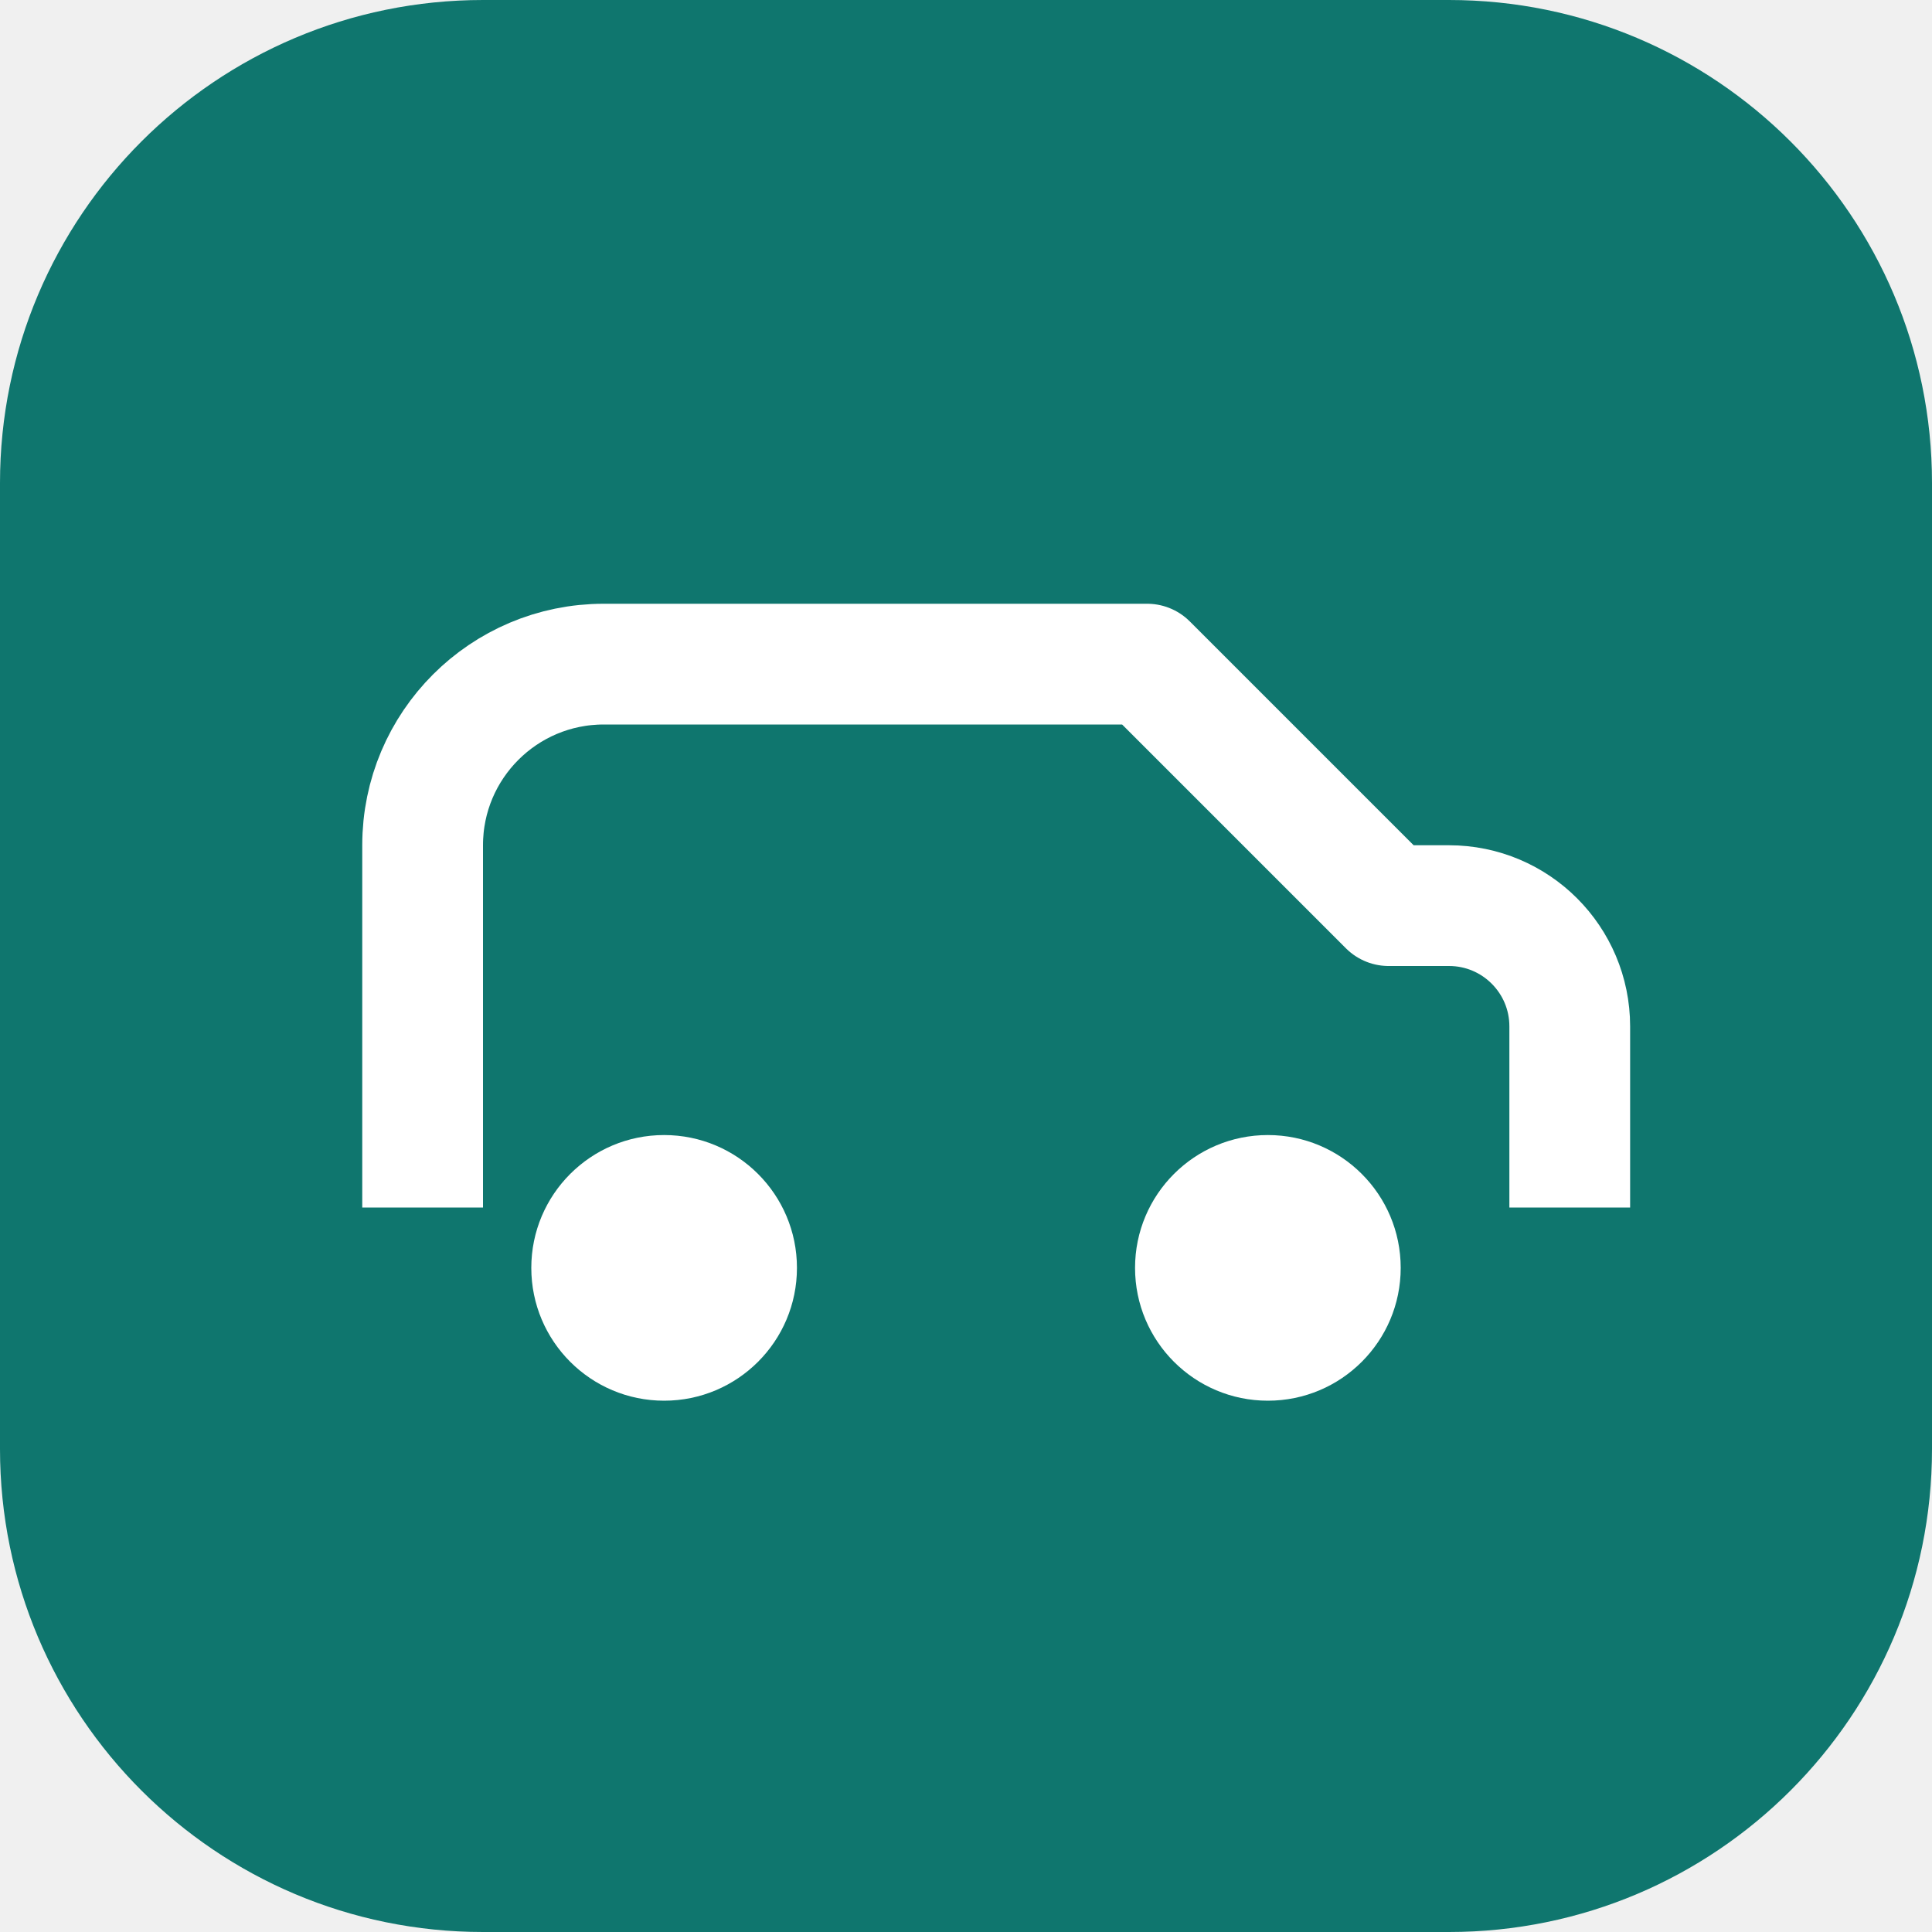
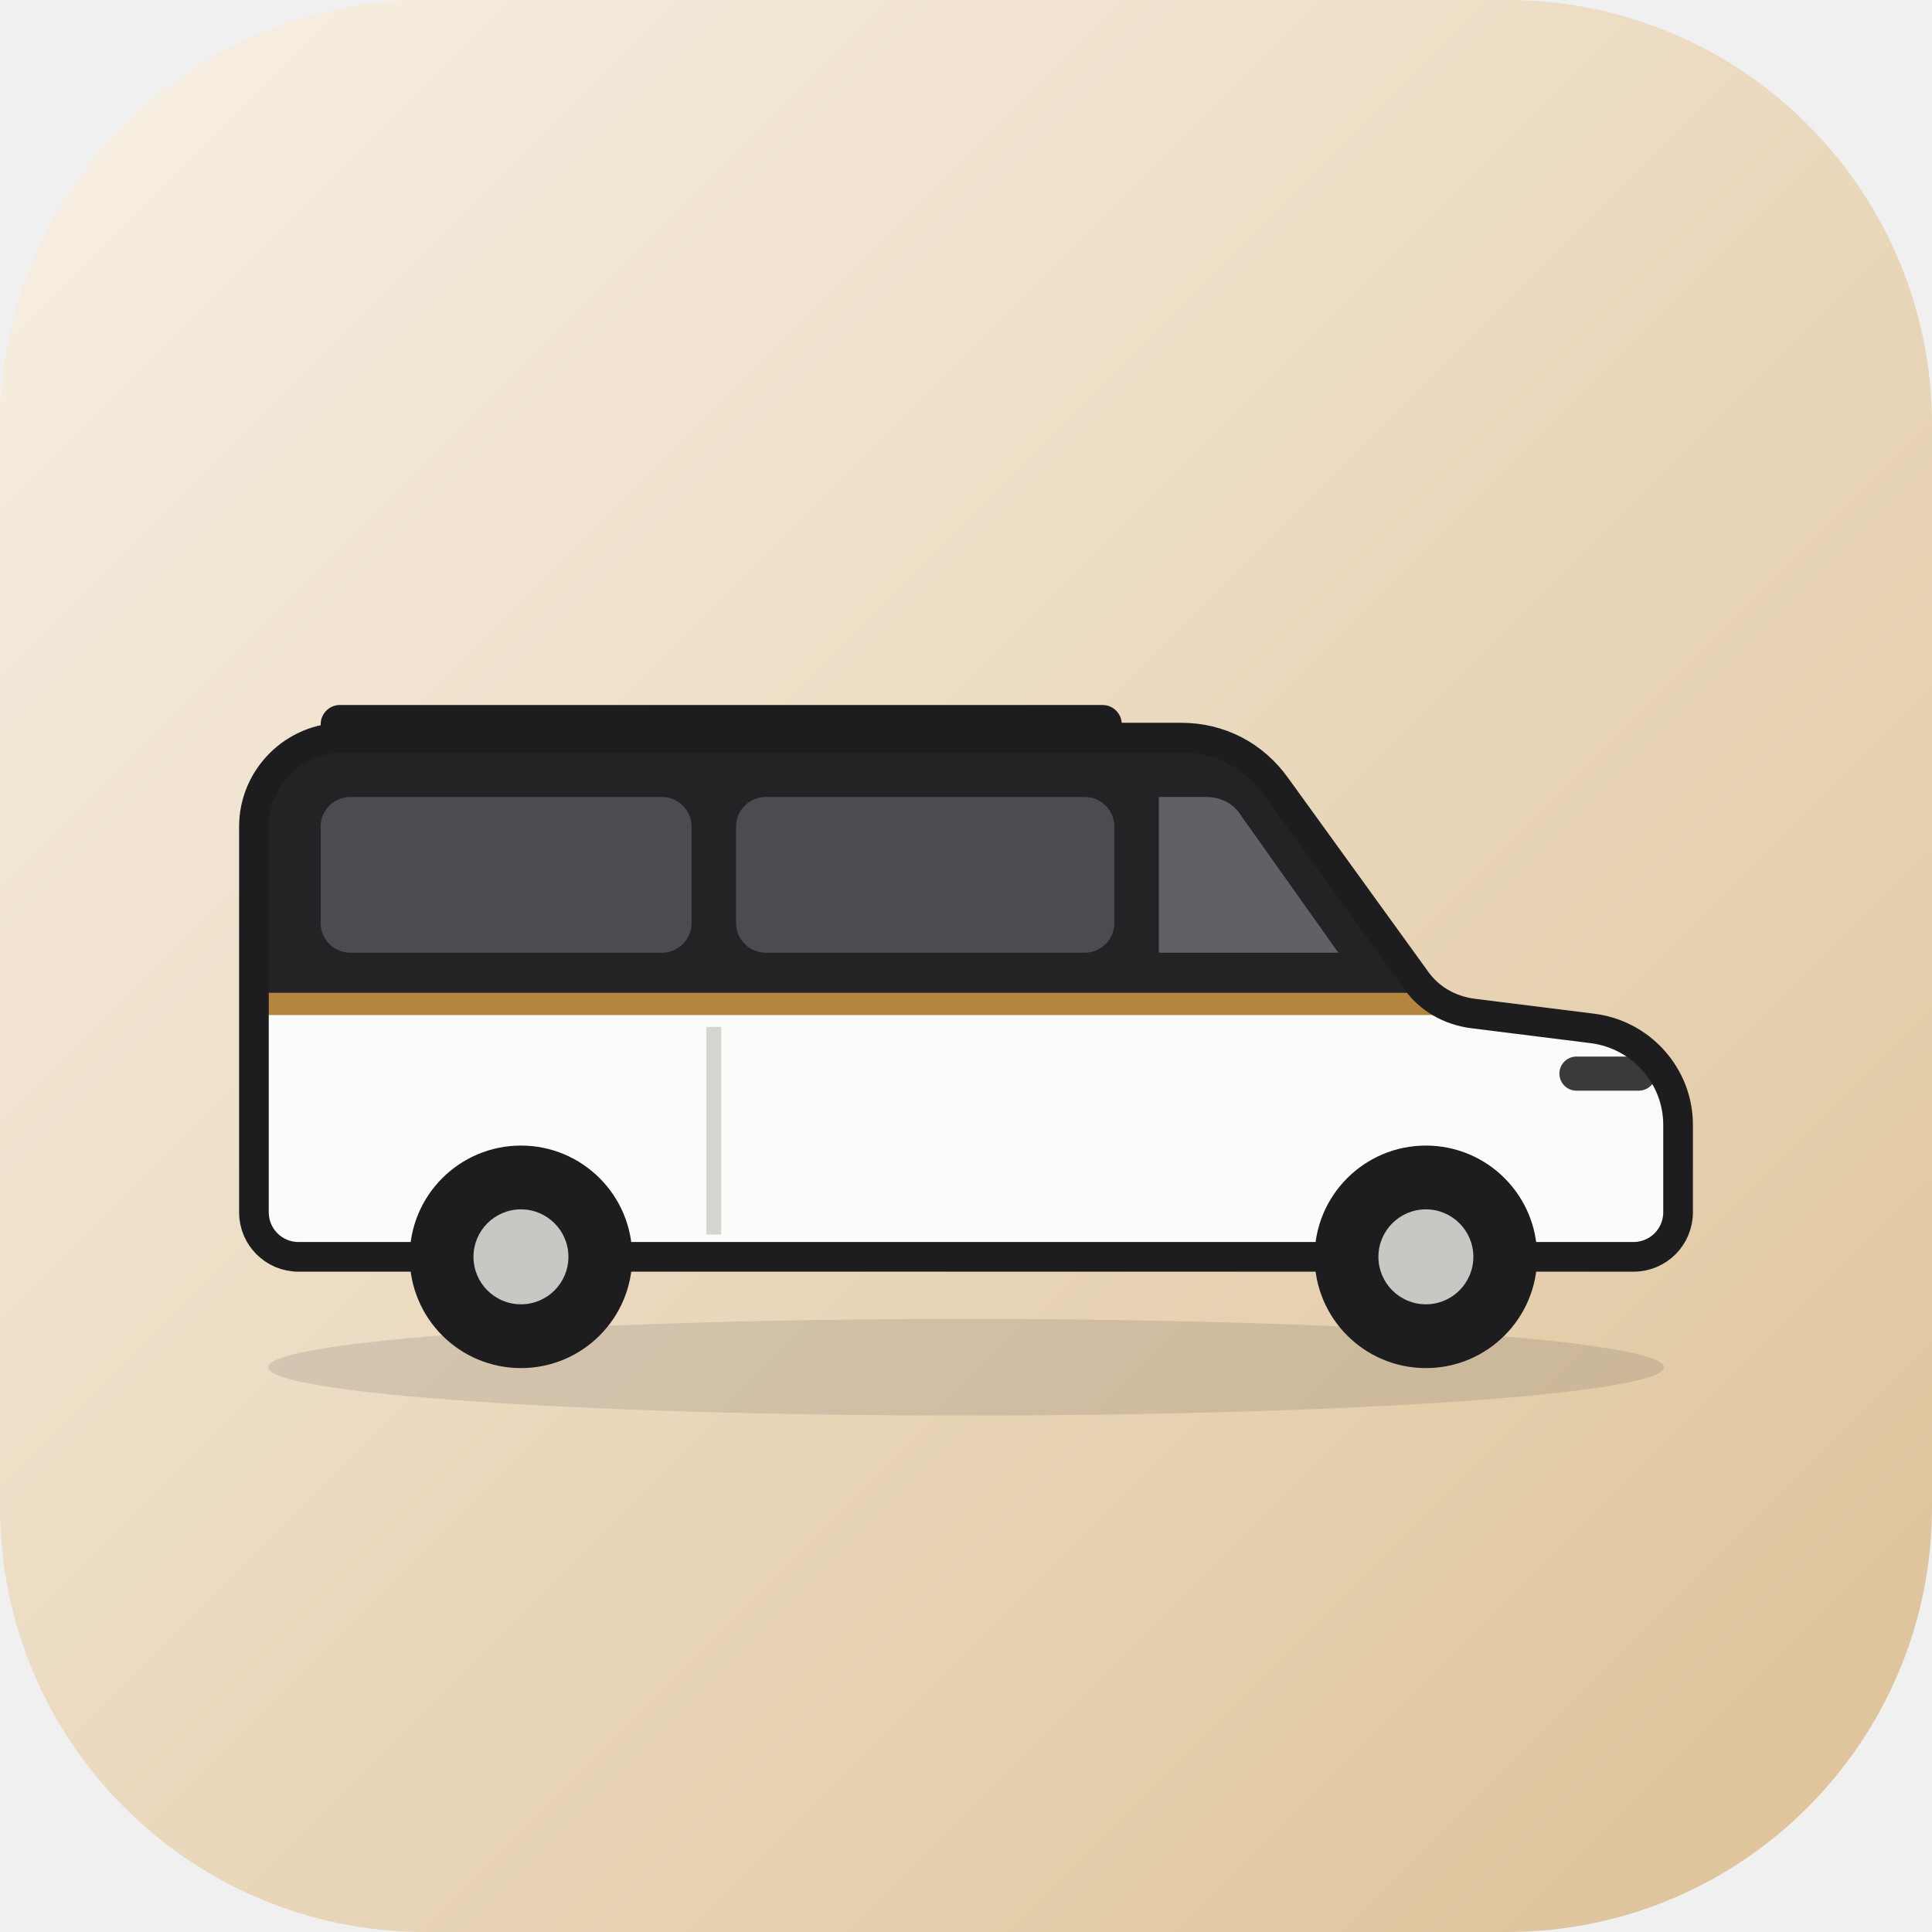
- <svg xmlns="http://www.w3.org/2000/svg" viewBox="0 0 32 32">
-   <rect width="32" height="32" rx="8" fill="#0f766e" />
-   <path d="M7 20v-6a3 3 0 0 1 3-3h9l4 4h1a2 2 0 0 1 2 2v3" fill="none" stroke="#fff" stroke-width="2" stroke-linejoin="round" />
-   <circle cx="11" cy="21" r="2.2" fill="#fff" />
-   <circle cx="21" cy="21" r="2.2" fill="#fff" />
+ <svg xmlns="http://www.w3.org/2000/svg" width="64" height="64" viewBox="0 0 64 64">
+   <defs>
+     <linearGradient id="bg" x1="0" y1="0" x2="1" y2="1">
+       <stop offset="0" stop-color="#f8f1e6" />
+       <stop offset="1" stop-color="#ddc196" />
+     </linearGradient>
+   </defs>
+   <rect width="64" height="64" rx="14.08" fill="url(#bg)" />
+   <ellipse cx="32" cy="45.291" rx="23.117" ry="1.6" fill="#1d1d1f" opacity="0.12" />
+   <svg x="4.48" y="20.503" width="55.04" height="25.554" viewBox="0 0 112 52">
+     <defs>
+       <clipPath id="bus-body">
+         <path d="M8 14c0-3.3 2.7-6 6-6h56.5c2.6 0 4.9 1.2 6.4 3.3l9.4 13c.9 1.3 2.3 2.1 3.9 2.3l8 1c3.3.4 5.8 3.2 5.8 6.5V40a3 3 0 0 1-3 3H11a3 3 0 0 1-3-3z" />
+       </clipPath>
+     </defs>
+     <path d="M8 14c0-3.3 2.7-6 6-6h56.5c2.6 0 4.9 1.2 6.4 3.3l9.4 13c.9 1.3 2.3 2.1 3.9 2.3l8 1c3.3.4 5.8 3.2 5.8 6.5V40a3 3 0 0 1-3 3H11a3 3 0 0 1-3-3z" fill="#fbfbf9" />
+     <g clip-path="url(#bus-body)">
+       <rect x="0" y="0" width="120" height="25.5" fill="#232325" />
+       <rect x="12.5" y="12" width="25" height="10.5" rx="2" fill="#4c4c50" />
+       <rect x="40.5" y="12" width="25.5" height="10.5" rx="2" fill="#4c4c50" />
+       <path d="M69 12h3.2c.9 0 1.8.4 2.3 1.2l6.6 9.3H69z" fill="#606065" />
+       <rect x="0" y="25.2" width="120" height="1.5" fill="#b5843f" />
+       <path d="M39 27.5v14" stroke="#d6d4ce" stroke-width="1" />
+       <rect x="96" y="29.5" width="6.5" height="2.3" rx="1.15" fill="#3a3a3c" />
+     </g>
+     <path d="M8 14c0-3.3 2.7-6 6-6h56.5c2.6 0 4.9 1.2 6.4 3.3l9.4 13c.9 1.3 2.3 2.1 3.9 2.3l8 1c3.3.4 5.8 3.2 5.8 6.5V40a3 3 0 0 1-3 3H11a3 3 0 0 1-3-3z" fill="none" stroke="#1d1d1f" stroke-width="2" />
+     <rect x="12.5" y="5.8" width="54" height="2.6" rx="1.3" fill="#1d1d1f" />
+     <circle cx="26" cy="43" r="7.5" fill="#1d1d1f" />
+     <circle cx="26" cy="43" r="3.2" fill="#c8c7c3" />
+     <circle cx="87" cy="43" r="7.5" fill="#1d1d1f" />
+     <circle cx="87" cy="43" r="3.2" fill="#c8c7c3" />
+   </svg>
</svg>
